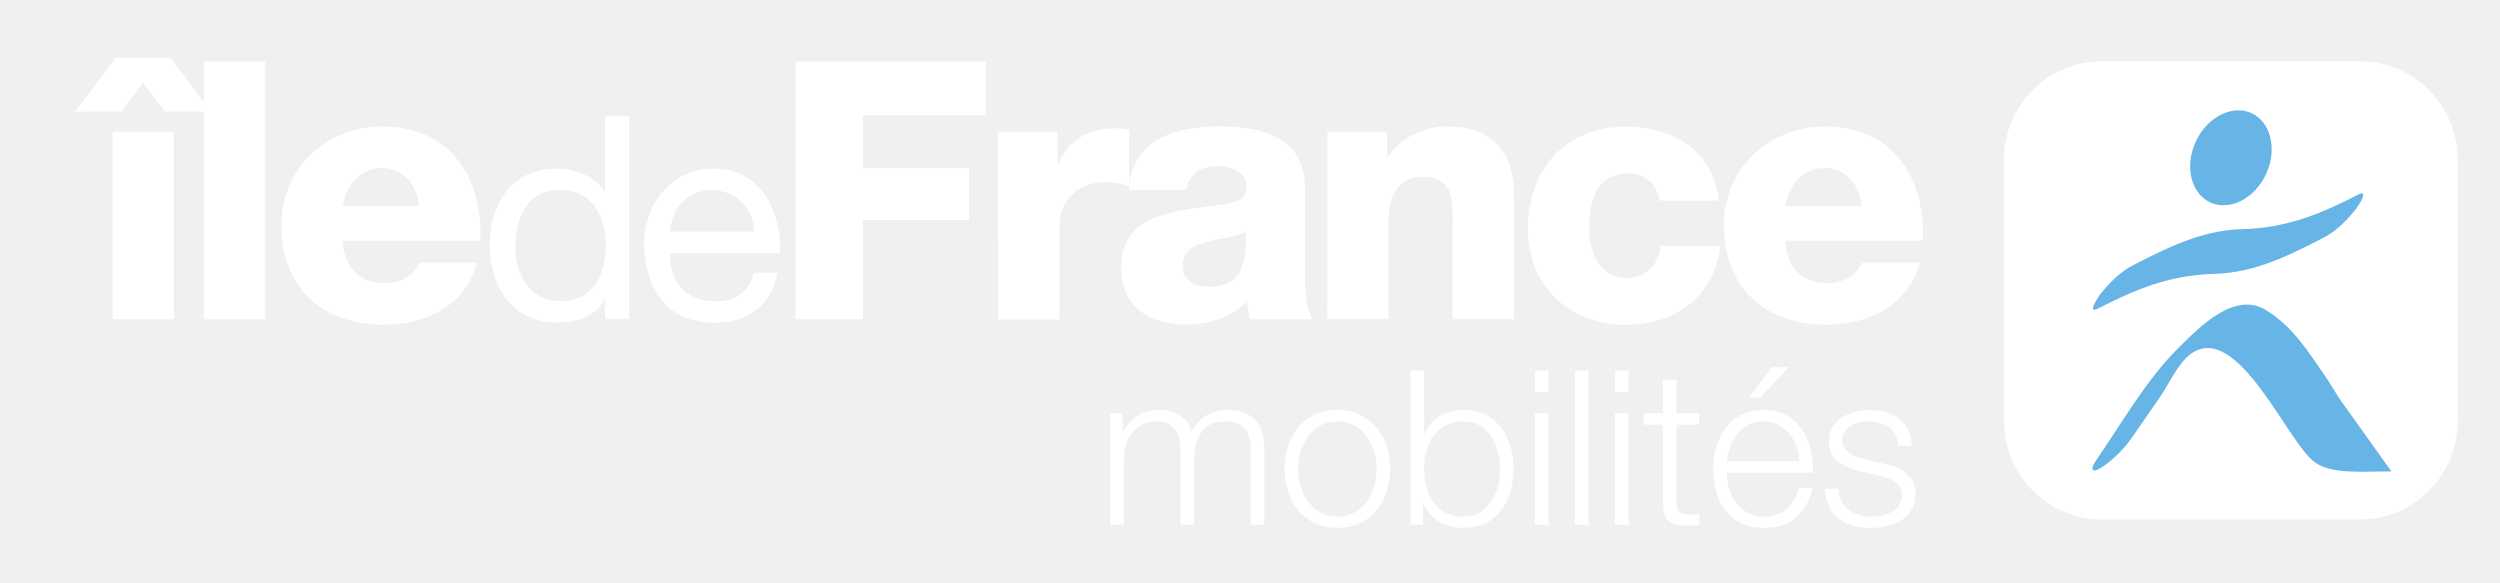
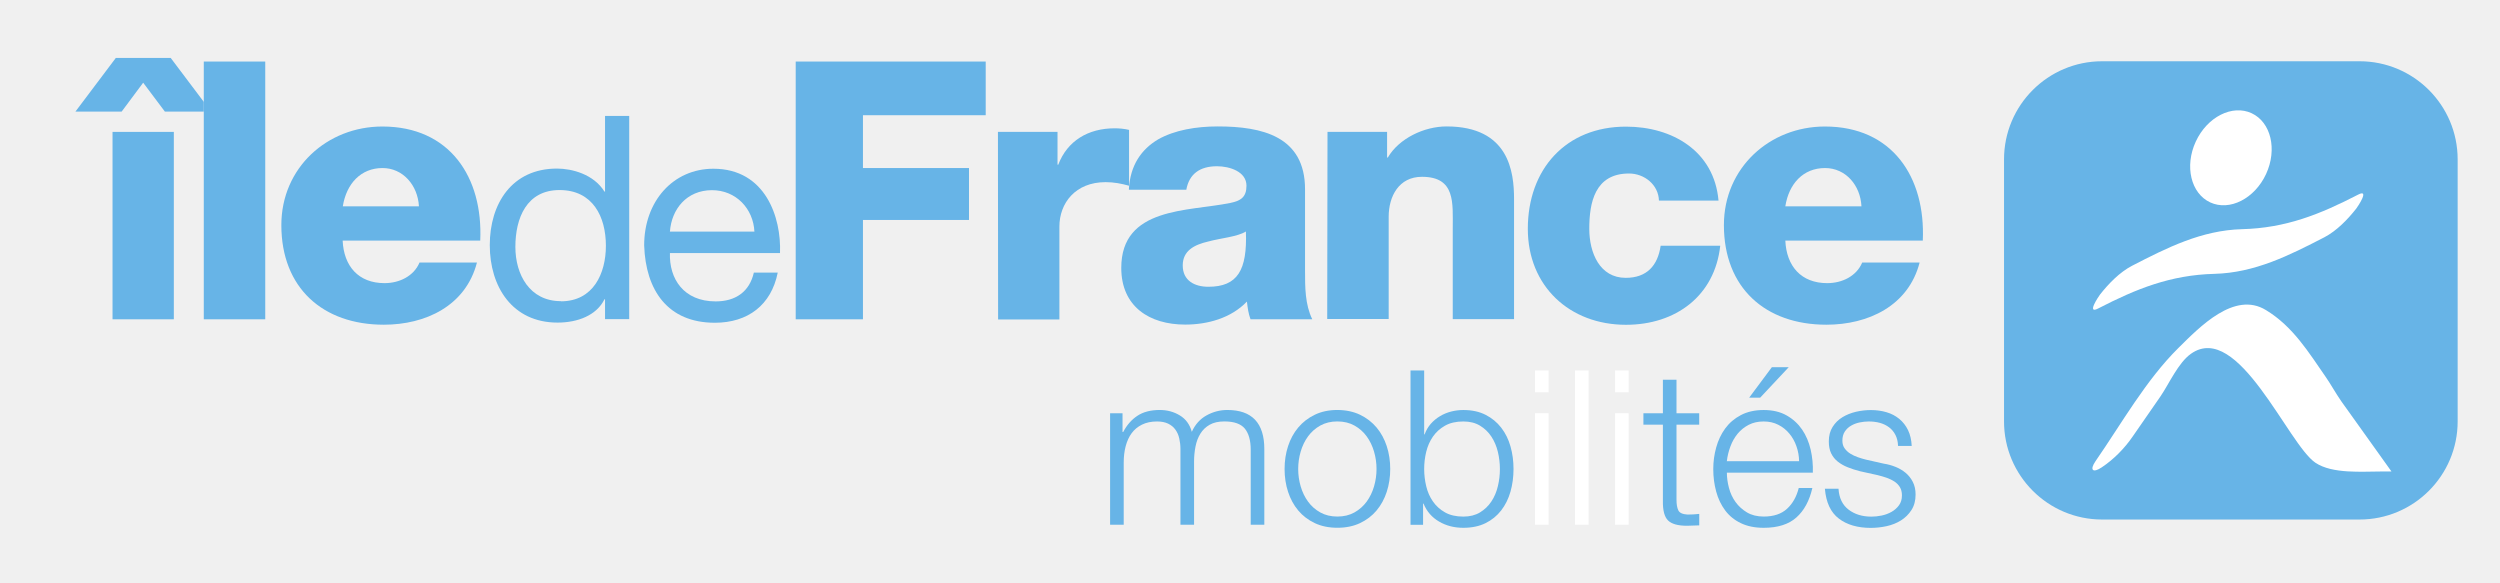
- <svg xmlns="http://www.w3.org/2000/svg" enable-background="new 0 0 6133.9 1429.2" version="1.1" viewBox="0 0 6133.9 1429.2" xml:space="preserve">
-   <path d="m5789.2 150.3h-631.4c-133 0-240.8 107.8-240.8 240.8v642.8c0 133 107.8 240.8 240.8 240.8h631.4c133 0 240.8-107.8 240.8-240.8v-642.8c0-133-107.8-240.8-240.8-240.8z" fill="#FFFFFF" />
-   <path d="m5422.9 496.6c47.5 22 109-9.1 137-69.5s12.1-127.3-35.4-149.3c-47.5-22.1-109 9-137 69.5-28 60.4-12.1 127.2 35.4 149.3z" fill="#67B4E7" />
-   <path d="m5147.9 756.9c94.1-48.6 178-82.2 285.2-85 99.3-2.6 183.6-45.2 269.8-89.7 30.3-15.8 57.3-43.8 78.3-70.4 4.2-5.6 33.6-49.3 4.7-34.3-94.1 48.6-177.5 82-284.7 84.8-99.3 2.6-184.1 45.4-270.3 89.9-30.3 15.8-57.3 43.8-78.3 70.4-4.2 5.6-33.6 49.3-4.7 34.3z" fill="#67B4E7" />
-   <path d="m5707.4 926.5c-42.9-61.9-81.2-125.2-147.6-165.6-77.9-47.9-163.7 42.4-214.9 92.8-80.2 79.4-139.3 185.2-203.4 277.8-15.2 22.2-6.5 29.8 15.2 15.2 29.5-19.6 56.3-46.9 76.1-75.9 22.6-32.7 45.2-65.3 67.8-97.9 21.2-30.8 43.8-83 75.2-105 115.7-81.6 237.9 222.3 305.3 267.5 41.5 27.8 114.8 21.4 162.3 21.4h24.2l-123.5-172.8c-13.7-19.9-25.5-41.3-36.7-57.5z" fill="#67B4E7" />
-   <g fill="#FFFFFF">
-     <rect x="276.1" y="323.6" width="150.4" height="459.8" />
-     <polygon points="418.8 142.1 284.2 142.1 185 273.9 298.4 273.9 351.3 202.9 404.6 273.9 500 273.9 500 249.9" />
-     <polygon points="500 151 500 249.9 500 273.9 500 783.4 650.8 783.4 650.8 151" />
-     <path fill="#FFFFFF" d="m840.7 506.2h187.2c-2.8-51.6-39.2-93.9-89.3-93.9-53 0-88.6 38.1-97.5 93.9h-0.4zm0 84c2.8 62.9 38.8 104.5 102.8 104.5 36 0 71.7-16.9 85.8-50.5h140.9c-27.5 106.3-126.1 152.5-228.5 152.5-149.7 0-251.4-90.4-251.4-244.4 0-140.9 112.6-241.9 247.9-241.9 164.9 0 247.2 123.9 240.1 280h-337.6v-0.2z" />
-     <path fill="#FFFFFF" d="m1376.1 739.3c79.8 0 110.5-68.5 110.5-136.3 0-71.3-32.1-136.7-113.7-136.7-80.9 0-108.4 68.9-108.4 139.5 0 67.8 35 133.1 111.6 133.1m167.7 44.1h-59.3v-48.7h-1.4c-19.4 39.5-65.7 57.2-115.1 57.2-111.2 0-166.3-88.3-166.3-190 0-102 54.4-187.9 164.9-187.9 36.7 0 90 13.8 116.5 56.5h1.4v-185.7h59.3v498.6z" />
-     <path fill="#FFFFFF" d="m1643.7 568.3h207.3c-2.8-56.5-45.2-101.7-104.2-101.7-62.1 0.1-99.2 46.7-103.1 101.7zm264.5 100.7c-15.9 79.5-73.4 122.9-154.3 122.9-115.5 0-169.8-79.5-173.4-190 0-108.4 71.3-187.9 169.8-187.9 127.8 0 167 119.4 163.5 206.9h-270.1c-2.1 62.9 33.5 118.6 112.3 118.6 49.1 0 83-24 93.6-70.6h58.6m0 0.1z" />
-     <polygon points="1952.3 783.4 1952.3 151 2418.5 151 2418.5 282.7 2117.3 282.7 2117.3 412.3 2377.5 412.3 2377.5 539.7 2117.3 539.7 2117.3 783.4" />
-     <path fill="#FFFFFF" d="m2448.5 323.6h146.2v80.5h1.8c22.2-58.6 73.4-89.3 138.4-89.3 11.3 0 23.7 1.1 35.3 3.9v137c-19.4-5.3-37.1-8.8-57.6-8.8-74.2 0-113.3 51.6-113.3 109.1v227.8h-150.4m-0.1-0.1v-459.7 459.7z" />
-     <path fill="#FFFFFF" d="m2964.7 703.6c71.7 0 95.7-40.6 92.2-135.6-21.2 13.1-60.4 15.9-92.9 24.7-33.5 7.8-62.1 22.2-62.1 58.6 0 37.1 28.9 52.3 62.8 52.3m-194.9-238.4c2.8-60 31.1-99.2 71.7-123.2 40.6-23 93.9-31.8 146.2-31.8 108.8 0 214.3 24 214.3 154.3v200.9c0 38.8 0 81.6 17.7 117.9h-151.5c-5.3-14.5-7.1-28.2-8.8-43.4-38.8 40.6-96.4 56.5-151.5 56.5-87.6 0-156.8-44.1-156.8-139.1 0-149.7 163.1-138.1 267.3-159.3 25.8-5.3 39.9-14.1 39.9-42.4 0-34.6-41.3-47.7-72.4-47.7-41.7 0-68.2 18.7-75.2 57.6h-140.9v-0.3z" />
-     <path fill="#FFFFFF" d="m3257.1 323.6h146.2v62.9h1.8c27.5-47 89.3-76.3 144.1-76.3 153.3 0 165.6 111.6 165.6 178v294.8h-150.4v-222.4c0-62.9 7.1-126.8-75.6-126.8-56.5 0-81.6 47.7-81.6 98.2v250.7h-150.8m0 0v-459.8 459.8z" />
-     <path fill="#FFFFFF" d="m4070.3 492.1c-1.1-38.8-35.7-66.4-73.4-66.4-84 0-97.5 71.7-97.5 135.6 0 59.3 25.8 120.4 89.3 120.4 51.9 0 78.7-30 85.8-78.7h146.2c-13.4 122.9-109.1 193.9-231.3 193.9-138.1 0-240.8-94.6-240.8-235.5 0-146.2 93.2-250.7 240.8-250.7 114.4 0 216.5 60.4 227.1 181.5m0-0.1h-146.2 146.2z" />
-     <path fill="#FFFFFF" d="m4380.4 506.2h186.8c-2.5-51.6-38.8-93.9-89.3-93.9-53.4 0-88.7 38.1-97.5 93.9zm0 84c2.8 62.9 38.8 104.5 102.8 104.5 36.4 0 71.7-16.9 85.8-50.5h140.9c-27.5 106.3-126.1 152.5-228.8 152.5-149.7 0-251.4-90.4-251.4-244.4 0-140.9 112.6-241.9 247.9-241.9 164.9 0 247.2 123.9 240.1 280h-337.7l0.4-0.2z" />
+ <svg xmlns="http://www.w3.org/2000/svg" version="1.1" id="Calque_3" x="0px" y="0px" viewBox="0 0 6133.9 1429.2" enable-background="new 0 0 6133.9 1429.2" xml:space="preserve">
+   <g>
+     <path fill="#67B4E7" d="M5789.2,150.3h-631.4c-133,0-240.8,107.8-240.8,240.8v642.8c0,133,107.8,240.8,240.8,240.8h631.4   c133,0,240.8-107.8,240.8-240.8V391.1C6030,258.1,5922.2,150.3,5789.2,150.3z" />
+     <path fill="#FFFFFF" d="M5422.9,496.6c47.5,22,109-9.1,137-69.5c28-60.4,12.1-127.3-35.4-149.3c-47.5-22.1-109,9-137,69.5   C5359.5,407.7,5375.4,474.5,5422.9,496.6z" />
+     <path fill="#FFFFFF" d="M5147.9,756.9c94.1-48.6,178-82.2,285.2-85c99.3-2.6,183.6-45.2,269.8-89.7c30.3-15.8,57.3-43.8,78.3-70.4   c4.2-5.6,33.6-49.3,4.7-34.3c-94.1,48.6-177.5,82-284.7,84.8c-99.3,2.6-184.1,45.4-270.3,89.9c-30.3,15.8-57.3,43.8-78.3,70.4   C5148.4,728.2,5119,771.9,5147.9,756.9z" />
+     <path fill="#FFFFFF" d="M5707.4,926.5c-42.9-61.9-81.2-125.2-147.6-165.6c-77.9-47.9-163.7,42.4-214.9,92.8   c-80.2,79.4-139.3,185.2-203.4,277.8c-15.2,22.2-6.5,29.8,15.2,15.2c29.5-19.6,56.3-46.9,76.1-75.9c22.6-32.7,45.2-65.3,67.8-97.9   c21.2-30.8,43.8-83,75.2-105c115.7-81.6,237.9,222.3,305.3,267.5c41.5,27.8,114.8,21.4,162.3,21.4h24.2l-123.5-172.8   C5730.4,964.1,5718.6,942.7,5707.4,926.5z" />
  </g>
-   <path fill="#FFFFFF" d="m2754.2 1013.9v46.1h1.6c8.8-17 20.4-30.2 34.8-39.8 14.3-9.5 32.7-14.3 55-14.3 18.1 0 34.4 4.4 49.1 13.3 14.7 8.8 24.5 22.3 29.5 40.3 8.1-18 20.2-31.5 36.1-40.3s32.9-13.3 51-13.3c60.5 0 90.8 32 90.8 96v185.6h-33.4v-184c0-22.6-4.8-39.9-14.3-51.7-9.6-11.8-26.4-17.8-50.4-17.8-14.5 0-26.5 2.7-36.1 8.2s-17.2 12.8-22.8 22c-5.7 9.2-9.6 19.7-11.9 31.6-2.3 11.8-3.5 24.1-3.5 36.9v154.8h-33.4v-185.6c0-9.2-1-17.9-2.9-26.2s-5.1-15.6-9.6-21.7c-4.4-6.2-10.4-11-17.8-14.6-7.4-3.5-16.5-5.3-27.1-5.3-14.2 0-26.5 2.6-36.9 7.7s-18.9 12.2-25.5 21.2-11.4 19.6-14.6 31.8-4.8 25.5-4.8 40v152.7h-33.4v-273.6h30.5z" />
-   <path fill="#FFFFFF" d="m3336.9 1017.6c16.1 7.8 29.6 18.2 40.6 31.3s19.3 28.4 25 45.9 8.5 36.2 8.5 55.9c0 19.8-2.8 38.4-8.5 55.9s-14 32.8-25 45.9-24.5 23.4-40.6 31-34.6 11.4-55.5 11.4-39.4-3.8-55.5-11.4-29.6-17.9-40.6-31-19.3-28.4-25-45.9-8.5-36.1-8.5-55.9 2.8-38.4 8.5-55.9 14-32.8 25-45.9 24.5-23.5 40.6-31.3 34.6-11.7 55.5-11.7c20.9 0.1 39.4 4 55.5 11.7zm-97.5 26.5c-12 6.7-22 15.6-30 26.5-8 11-14 23.4-18.1 37.4s-6.1 28.2-6.1 42.7 2 28.7 6.1 42.7 10.1 26.4 18.1 37.4 18 19.8 30 26.5 26 10.1 41.9 10.1 29.9-3.4 41.9-10.1 22-15.6 30-26.5c8-11 14-23.4 18.1-37.4s6.1-28.2 6.1-42.7-2-28.7-6.1-42.7-10.1-26.4-18.1-37.4-18-19.8-30-26.5-26-10.1-41.9-10.1-29.8 3.4-41.9 10.1z" />
-   <path fill="#FFFFFF" d="m3494.3 908.9v157h1.1c3.5-9.9 8.6-18.6 15.1-26s14.1-13.7 22.6-18.8 17.7-8.9 27.6-11.4 19.8-3.7 29.7-3.7c20.9 0 39 3.9 54.4 11.7s28.2 18.3 38.5 31.6 17.9 28.6 22.8 46.1c5 17.5 7.4 36 7.4 55.4s-2.5 37.9-7.4 55.4c-5 17.5-12.6 32.9-22.8 46.1-10.3 13.3-23.1 23.7-38.5 31.3s-33.5 11.4-54.4 11.4c-22.3 0-42.2-5.1-59.7-15.4-17.5-10.2-30.2-24.9-38-44h-1.1v52h-30.8v-378.7h33.5zm180.8 199.7c-3.4-14-8.7-26.4-15.9-37.4-7.3-11-16.5-19.9-27.9-26.8-11.3-6.9-25-10.3-40.9-10.3-17.7 0-32.7 3.4-44.9 10.3s-22.1 15.8-29.7 26.8-13.1 23.4-16.5 37.4-5 28-5 42.2c0 14.1 1.7 28.2 5 42.2 3.4 14 8.8 26.4 16.5 37.4 7.6 11 17.5 19.9 29.7 26.8s27.2 10.3 44.9 10.3c15.9 0 29.5-3.4 40.9-10.3 11.3-6.9 20.6-15.8 27.9-26.8s12.6-23.4 15.9-37.4c3.4-14 5-28 5-42.2s-1.7-28.3-5-42.2z" />
-   <path fill="#FFFFFF" d="m3799.6 908.9v53.6h-33.4v-53.6h33.4zm0 105v273.6h-33.4v-273.6h33.4z" />
-   <path fill="#FFFFFF" d="m3897.8 908.9v378.6h-33.4v-378.6h33.4z" />
-   <path fill="#FFFFFF" d="m3996 908.9v53.6h-33.4v-53.6h33.4zm0 105v273.6h-33.4v-273.6h33.4z" />
-   <path fill="#FFFFFF" d="m4169.1 1013.9v28.1h-55.7v184.5c0 11 1.5 19.5 4.5 25.7s10.5 9.6 22.6 10.3c9.6 0 19.1-0.5 28.7-1.6v28.1c-5 0-9.9 0.2-14.9 0.5s-9.9 0.5-14.9 0.5c-22.3 0-37.9-4.3-46.7-13-8.9-8.7-13.1-24.7-12.7-48v-187h-47.8v-28.1h47.8v-82.2h33.4v82.2h55.7z" />
-   <path fill="#FFFFFF" d="m4242.1 1197.1c3.4 12.9 8.8 24.5 16.2 34.7 7.4 10.3 16.8 18.7 28.1 25.5 11.3 6.7 25 10.1 40.9 10.1 24.4 0 43.5-6.4 57.3-19.1s23.4-29.7 28.7-50.9h33.4c-7.1 31.1-20.1 55.2-39 72.1-18.9 17-45.8 25.5-80.4 25.5-21.6 0-40.3-3.8-56-11.4-15.8-7.6-28.6-18-38.5-31.3s-17.3-28.6-22-46.1c-4.8-17.5-7.2-36-7.2-55.4 0-18 2.4-35.7 7.2-53s12.1-32.8 22-46.4 22.7-24.6 38.5-32.9c15.7-8.3 34.4-12.5 56-12.5 21.9 0 40.7 4.4 56.3 13.3 15.6 8.8 28.2 20.4 38 34.7 9.7 14.3 16.7 30.8 21 49.3 4.2 18.6 6 37.4 5.3 56.5h-210.9c0 12 1.7 24.4 5.1 37.3zm165.6-102.1c-4.1-11.7-9.8-22-17.3-31-7.4-9-16.5-16.3-27.1-21.7-10.6-5.5-22.7-8.2-36.1-8.2-13.8 0-26 2.7-36.6 8.2s-19.6 12.7-27.1 21.7c-7.4 9-13.4 19.4-17.8 31.3-4.4 11.8-7.4 24-8.8 36.3h177.3c-0.2-12.7-2.4-24.9-6.5-36.6zm-116-119.3 55.7-74.8h41.4l-70.1 74.8h-27z" />
-   <path fill="#FFFFFF" d="m4650.6 1067.2c-3.9-7.6-9.1-13.9-15.7-18.8s-14.1-8.6-22.6-10.9-17.5-3.4-27.1-3.4c-7.4 0-15 0.8-22.6 2.4s-14.6 4.2-21 8c-6.4 3.7-11.5 8.6-15.4 14.6s-5.8 13.4-5.8 22.3c0 7.4 1.9 13.7 5.6 18.8s8.4 9.5 14.1 13 11.9 6.5 18.6 8.7c6.7 2.3 12.9 4.2 18.6 5.6l44.6 10.1c9.6 1.4 19 4 28.4 7.7s17.7 8.6 25 14.6 13.2 13.4 17.8 22.3c4.6 8.8 6.9 19.3 6.9 31.3 0 14.8-3.4 27.5-10.1 37.9s-15.3 18.9-25.8 25.5c-10.4 6.5-22.2 11.2-35.3 14.1-13.1 2.8-26 4.2-38.8 4.2-32.2 0-58.3-7.6-78.3-22.8s-31.4-39.6-34.2-73.2h33.4c1.4 22.6 9.6 39.7 24.7 51.2 15 11.5 33.7 17.2 56 17.2 8.1 0 16.5-0.9 25.2-2.7s16.7-4.8 24.2-9c7.4-4.2 13.5-9.6 18.3-16.2 4.8-6.5 7.2-14.6 7.2-24.1 0-8.1-1.7-14.9-5-20.4-3.4-5.5-7.9-10.1-13.5-13.8-5.7-3.7-12.1-6.8-19.4-9.3s-14.6-4.6-22-6.4l-43-9.5c-11-2.8-21.1-6.1-30.3-9.8s-17.3-8.3-24.2-13.8-12.3-12.2-16.2-20.2-5.8-17.8-5.8-29.4c0-13.8 3.1-25.6 9.3-35.5s14.2-17.8 24.2-23.9c9.9-6 21-10.4 33.2-13.3 12.2-2.8 24.3-4.2 36.4-4.2 13.8 0 26.6 1.8 38.5 5.3s22.3 9 31.3 16.4 16.2 16.6 21.5 27.6 8.3 23.9 9 38.7h-33.5c-0.4-10.4-2.5-19.3-6.4-26.9z" />
+   <g id="IDF">
+     <g>
+       <rect x="276.1" y="323.6" fill="#67B4E7" width="150.4" height="459.8" />
+       <polygon fill="#67B4E7" points="418.8,142.1 284.2,142.1 185,273.9 298.4,273.9 351.3,202.9 404.6,273.9 500,273.9 500,249.9       " />
+       <polygon fill="#67B4E7" points="500,151 500,249.9 500,273.9 500,783.4 650.8,783.4 650.8,151   " />
+     </g>
+     <path fill="#67B4E7" d="M840.7,506.2h187.2c-2.8-51.6-39.2-93.9-89.3-93.9c-53,0-88.6,38.1-97.5,93.9H840.7z M840.7,590.2   c2.8,62.9,38.8,104.5,102.8,104.5c36,0,71.7-16.9,85.8-50.5h140.9c-27.5,106.3-126.1,152.5-228.5,152.5   c-149.7,0-251.4-90.4-251.4-244.4c0-140.9,112.6-241.9,247.9-241.9c164.9,0,247.2,123.9,240.1,280H840.7V590.2z" />
+     <path fill="#67B4E7" d="M1376.1,739.3c79.8,0,110.5-68.5,110.5-136.3c0-71.3-32.1-136.7-113.7-136.7   c-80.9,0-108.4,68.9-108.4,139.5c0,67.8,35,133.1,111.6,133.1 M1543.8,783h-59.3v-48.7h-1.4c-19.4,39.5-65.7,57.2-115.1,57.2   c-111.2,0-166.3-88.3-166.3-190c0-102,54.4-187.9,164.9-187.9c36.7,0,90,13.8,116.5,56.5h1.4V284.4h59.3V783z" />
+     <path fill="#67B4E7" d="M1643.7,568.3H1851c-2.8-56.5-45.2-101.7-104.2-101.7C1684.7,466.7,1647.6,513.3,1643.7,568.3z M1908.2,669   c-15.9,79.5-73.4,122.9-154.3,122.9c-115.5,0-169.8-79.5-173.4-190c0-108.4,71.3-187.9,169.8-187.9c127.8,0,167,119.4,163.5,206.9   h-270.1c-2.1,62.9,33.5,118.6,112.3,118.6c49.1,0,83-24,93.6-70.6H1908.2 M1908.2,669L1908.2,669L1908.2,669z" />
+     <polygon fill="#67B4E7" points="1952.3,783.4 1952.3,151 2418.5,151 2418.5,282.7 2117.3,282.7 2117.3,412.3 2377.5,412.3    2377.5,539.7 2117.3,539.7 2117.3,783.4  " />
+     <path fill="#67B4E7" d="M2448.5,323.6h146.2v80.5h1.8c22.2-58.6,73.4-89.3,138.4-89.3c11.3,0,23.7,1.1,35.3,3.9v137   c-19.4-5.3-37.1-8.8-57.6-8.8c-74.2,0-113.3,51.6-113.3,109.1v227.8h-150.4 M2448.8,783.7V324V783.7z" />
+     <path fill="#67B4E7" d="M2964.7,703.6c71.7,0,95.7-40.6,92.2-135.6c-21.2,13.1-60.4,15.9-92.9,24.7c-33.5,7.8-62.1,22.2-62.1,58.6   C2901.9,688.4,2930.8,703.6,2964.7,703.6 M2769.8,465.2c2.8-60,31.1-99.2,71.7-123.2c40.6-23,93.9-31.8,146.2-31.8   c108.8,0,214.3,24,214.3,154.3v200.9c0,38.8,0,81.6,17.7,117.9h-151.5c-5.3-14.5-7.1-28.2-8.8-43.4   c-38.8,40.6-96.4,56.5-151.5,56.5c-87.6,0-156.8-44.1-156.8-139.1c0-149.7,163.1-138.1,267.3-159.3c25.8-5.3,39.9-14.1,39.9-42.4   c0-34.6-41.3-47.7-72.4-47.7c-41.7,0-68.2,18.7-75.2,57.6h-140.9V465.2z" />
+     <path fill="#67B4E7" d="M3257.1,323.6h146.2v62.9h1.8c27.5-47,89.3-76.3,144.1-76.3c153.3,0,165.6,111.6,165.6,178V783h-150.4   V560.6c0-62.9,7.1-126.8-75.6-126.8c-56.5,0-81.6,47.7-81.6,98.2v250.7h-150.8 M3256.4,782.7V322.9V782.7z" />
+     <path fill="#67B4E7" d="M4070.3,492.1c-1.1-38.8-35.7-66.4-73.4-66.4c-84,0-97.5,71.7-97.5,135.6c0,59.3,25.8,120.4,89.3,120.4   c51.9,0,78.7-30,85.8-78.7h146.2c-13.4,122.9-109.1,193.9-231.3,193.9c-138.1,0-240.8-94.6-240.8-235.5   c0-146.2,93.2-250.7,240.8-250.7c114.4,0,216.5,60.4,227.1,181.5 M4216.5,492.1h-146.2H4216.5z" />
+     <path fill="#67B4E7" d="M4380.4,506.2h186.8c-2.5-51.6-38.8-93.9-89.3-93.9C4424.5,412.3,4389.2,450.4,4380.4,506.2z M4380.4,590.2   c2.8,62.9,38.8,104.5,102.8,104.5c36.4,0,71.7-16.9,85.8-50.5h140.9c-27.5,106.3-126.1,152.5-228.8,152.5   c-149.7,0-251.4-90.4-251.4-244.4c0-140.9,112.6-241.9,247.9-241.9c164.9,0,247.2,123.9,240.1,280H4380L4380.4,590.2z" />
+   </g>
+   <g id="Mobilités">
+     <path fill="#67B4E7" d="M2754.2,1013.9v46.1h1.6c8.8-17,20.4-30.2,34.8-39.8c14.3-9.5,32.7-14.3,55-14.3c18.1,0,34.4,4.4,49.1,13.3   c14.7,8.8,24.5,22.3,29.5,40.3c8.1-18,20.2-31.5,36.1-40.3c15.9-8.8,32.9-13.3,51-13.3c60.5,0,90.8,32,90.8,96v185.6h-33.4v-184   c0-22.6-4.8-39.9-14.3-51.7c-9.6-11.8-26.4-17.8-50.4-17.8c-14.5,0-26.5,2.7-36.1,8.2c-9.6,5.5-17.2,12.8-22.8,22   c-5.7,9.2-9.6,19.7-11.9,31.6c-2.3,11.8-3.5,24.1-3.5,36.9v154.8h-33.4v-185.6c0-9.2-1-17.9-2.9-26.2c-1.9-8.3-5.1-15.6-9.6-21.7   c-4.4-6.2-10.4-11-17.8-14.6c-7.4-3.5-16.5-5.3-27.1-5.3c-14.2,0-26.5,2.6-36.9,7.7c-10.4,5.1-18.9,12.2-25.5,21.2   c-6.6,9-11.4,19.6-14.6,31.8c-3.2,12.2-4.8,25.5-4.8,40v152.7h-33.4v-273.6H2754.2z" />
+     <path fill="#67B4E7" d="M3336.9,1017.6c16.1,7.8,29.6,18.2,40.6,31.3c11,13.1,19.3,28.4,25,45.9c5.7,17.5,8.5,36.2,8.5,55.9   c0,19.8-2.8,38.4-8.5,55.9c-5.7,17.5-14,32.8-25,45.9c-11,13.1-24.5,23.4-40.6,31c-16.1,7.6-34.6,11.4-55.5,11.4   c-20.9,0-39.4-3.8-55.5-11.4c-16.1-7.6-29.6-17.9-40.6-31c-11-13.1-19.3-28.4-25-45.9c-5.7-17.5-8.5-36.1-8.5-55.9   c0-19.8,2.8-38.4,8.5-55.9c5.7-17.5,14-32.8,25-45.9c11-13.1,24.5-23.5,40.6-31.3c16.1-7.8,34.6-11.7,55.5-11.7   C3302.3,1006,3320.8,1009.9,3336.9,1017.6z M3239.4,1044.1c-12,6.7-22,15.6-30,26.5c-8,11-14,23.4-18.1,37.4   c-4.1,14-6.1,28.2-6.1,42.7c0,14.5,2,28.7,6.1,42.7c4.1,14,10.1,26.4,18.1,37.4c8,11,18,19.8,30,26.5c12,6.7,26,10.1,41.9,10.1   s29.9-3.4,41.9-10.1c12-6.7,22-15.6,30-26.5c8-11,14-23.4,18.1-37.4c4.1-14,6.1-28.2,6.1-42.7c0-14.5-2-28.7-6.1-42.7   c-4.1-14-10.1-26.4-18.1-37.4c-8-11-18-19.8-30-26.5c-12-6.7-26-10.1-41.9-10.1S3251.5,1037.4,3239.4,1044.1z" />
+     <path fill="#67B4E7" d="M3494.3,908.9v157h1.1c3.5-9.9,8.6-18.6,15.1-26c6.5-7.4,14.1-13.7,22.6-18.8c8.5-5.1,17.7-8.9,27.6-11.4   c9.9-2.5,19.8-3.7,29.7-3.7c20.9,0,39,3.9,54.4,11.7c15.4,7.8,28.2,18.3,38.5,31.6c10.3,13.3,17.9,28.6,22.8,46.1   c5,17.5,7.4,36,7.4,55.4c0,19.4-2.5,37.9-7.4,55.4c-5,17.5-12.6,32.9-22.8,46.1c-10.3,13.3-23.1,23.7-38.5,31.3   c-15.4,7.6-33.5,11.4-54.4,11.4c-22.3,0-42.2-5.1-59.7-15.4c-17.5-10.2-30.2-24.9-38-44h-1.1v52h-30.8V908.9H3494.3z    M3675.1,1108.6c-3.4-14-8.7-26.4-15.9-37.4c-7.3-11-16.5-19.9-27.9-26.8c-11.3-6.9-25-10.3-40.9-10.3c-17.7,0-32.7,3.4-44.9,10.3   c-12.2,6.9-22.1,15.8-29.7,26.8c-7.6,11-13.1,23.4-16.5,37.4c-3.4,14-5,28-5,42.2c0,14.1,1.7,28.2,5,42.2   c3.4,14,8.8,26.4,16.5,37.4c7.6,11,17.5,19.9,29.7,26.8c12.2,6.9,27.2,10.3,44.9,10.3c15.9,0,29.5-3.4,40.9-10.3   c11.3-6.9,20.6-15.8,27.9-26.8c7.3-11,12.6-23.4,15.9-37.4c3.4-14,5-28,5-42.2C3680.1,1136.6,3678.4,1122.5,3675.1,1108.6z" />
+     <path fill="#FFFFFF" d="M3799.6,908.9v53.6h-33.4v-53.6H3799.6z M3799.6,1013.9v273.6h-33.4v-273.6H3799.6z" />
+     <path fill="#FFFFFF" d="M3897.8,908.9v378.6h-33.4V908.9H3897.8z" />
+     <path fill="#FFFFFF" d="M3996,908.9v53.6h-33.4v-53.6H3996z M3996,1013.9v273.6h-33.4v-273.6H3996z" />
+     <path fill="#67B4E7" d="M4169.1,1013.9v28.1h-55.7v184.5c0,11,1.5,19.5,4.5,25.7c3,6.2,10.5,9.6,22.6,10.3c9.6,0,19.1-0.5,28.7-1.6v28.1   c-5,0-9.9,0.2-14.9,0.5c-5,0.3-9.9,0.5-14.9,0.5c-22.3,0-37.9-4.3-46.7-13c-8.9-8.7-13.1-24.7-12.7-48V1042h-47.8v-28.1h47.8v-82.2   h33.4v82.2H4169.1z" />
+     <path fill="#67B4E7" d="M4242.1,1197.1c3.4,12.9,8.8,24.5,16.2,34.7c7.4,10.3,16.8,18.7,28.1,25.5c11.3,6.7,25,10.1,40.9,10.1   c24.4,0,43.5-6.4,57.3-19.1c13.8-12.7,23.4-29.7,28.7-50.9h33.4c-7.1,31.1-20.1,55.2-39,72.1c-18.9,17-45.8,25.5-80.4,25.5   c-21.6,0-40.3-3.8-56-11.4c-15.8-7.6-28.6-18-38.5-31.3c-9.9-13.3-17.3-28.6-22-46.1c-4.8-17.5-7.2-36-7.2-55.4   c0-18,2.4-35.7,7.2-53c4.8-17.3,12.1-32.8,22-46.4c9.9-13.6,22.7-24.6,38.5-32.9c15.7-8.3,34.4-12.5,56-12.5   c21.9,0,40.7,4.4,56.3,13.3c15.6,8.8,28.2,20.4,38,34.7c9.7,14.3,16.7,30.8,21,49.3c4.2,18.6,6,37.4,5.3,56.5H4237   C4237,1171.8,4238.7,1184.2,4242.1,1197.1z M4407.7,1095c-4.1-11.7-9.8-22-17.3-31c-7.4-9-16.5-16.3-27.1-21.7   c-10.6-5.5-22.7-8.2-36.1-8.2c-13.8,0-26,2.7-36.6,8.2c-10.6,5.5-19.6,12.7-27.1,21.7c-7.4,9-13.4,19.4-17.8,31.3   c-4.4,11.8-7.4,24-8.8,36.3h177.3C4414,1118.9,4411.8,1106.7,4407.7,1095z M4291.7,975.7l55.7-74.8h41.4l-70.1,74.8H4291.7z" />
+     <path fill="#67B4E7" d="M4650.6,1067.2c-3.9-7.6-9.1-13.9-15.7-18.8c-6.6-4.9-14.1-8.6-22.6-10.9c-8.5-2.3-17.5-3.4-27.1-3.4   c-7.4,0-15,0.8-22.6,2.4c-7.6,1.6-14.6,4.2-21,8c-6.4,3.7-11.5,8.6-15.4,14.6c-3.9,6-5.8,13.4-5.8,22.3c0,7.4,1.9,13.7,5.6,18.8   c3.7,5.1,8.4,9.5,14.1,13c5.7,3.5,11.9,6.5,18.6,8.7c6.7,2.3,12.9,4.2,18.6,5.6l44.6,10.1c9.6,1.4,19,4,28.4,7.7   c9.4,3.7,17.7,8.6,25,14.6c7.3,6,13.2,13.4,17.8,22.3c4.6,8.8,6.9,19.3,6.9,31.3c0,14.8-3.4,27.5-10.1,37.9   c-6.7,10.4-15.3,18.9-25.8,25.5c-10.4,6.5-22.2,11.2-35.3,14.1c-13.1,2.8-26,4.2-38.8,4.2c-32.2,0-58.3-7.6-78.3-22.8   c-20-15.2-31.4-39.6-34.2-73.2h33.4c1.4,22.6,9.6,39.7,24.7,51.2c15,11.5,33.7,17.2,56,17.2c8.1,0,16.5-0.9,25.2-2.7   c8.7-1.8,16.7-4.8,24.2-9c7.4-4.2,13.5-9.6,18.3-16.2c4.8-6.5,7.2-14.6,7.2-24.1c0-8.1-1.7-14.9-5-20.4   c-3.4-5.5-7.9-10.1-13.5-13.8c-5.7-3.7-12.1-6.8-19.4-9.3c-7.3-2.5-14.6-4.6-22-6.4l-43-9.5c-11-2.8-21.1-6.1-30.3-9.8   c-9.2-3.7-17.3-8.3-24.2-13.8c-6.9-5.5-12.3-12.2-16.2-20.2c-3.9-8-5.8-17.8-5.8-29.4c0-13.8,3.1-25.6,9.3-35.5   c6.2-9.9,14.2-17.8,24.2-23.9c9.9-6,21-10.4,33.2-13.3c12.2-2.8,24.3-4.2,36.4-4.2c13.8,0,26.6,1.8,38.5,5.3   c11.9,3.5,22.3,9,31.3,16.4c9,7.4,16.2,16.6,21.5,27.6c5.3,11,8.3,23.9,9,38.7H4657C4656.6,1083.7,4654.5,1074.8,4650.6,1067.2z" />
+   </g>
</svg>
